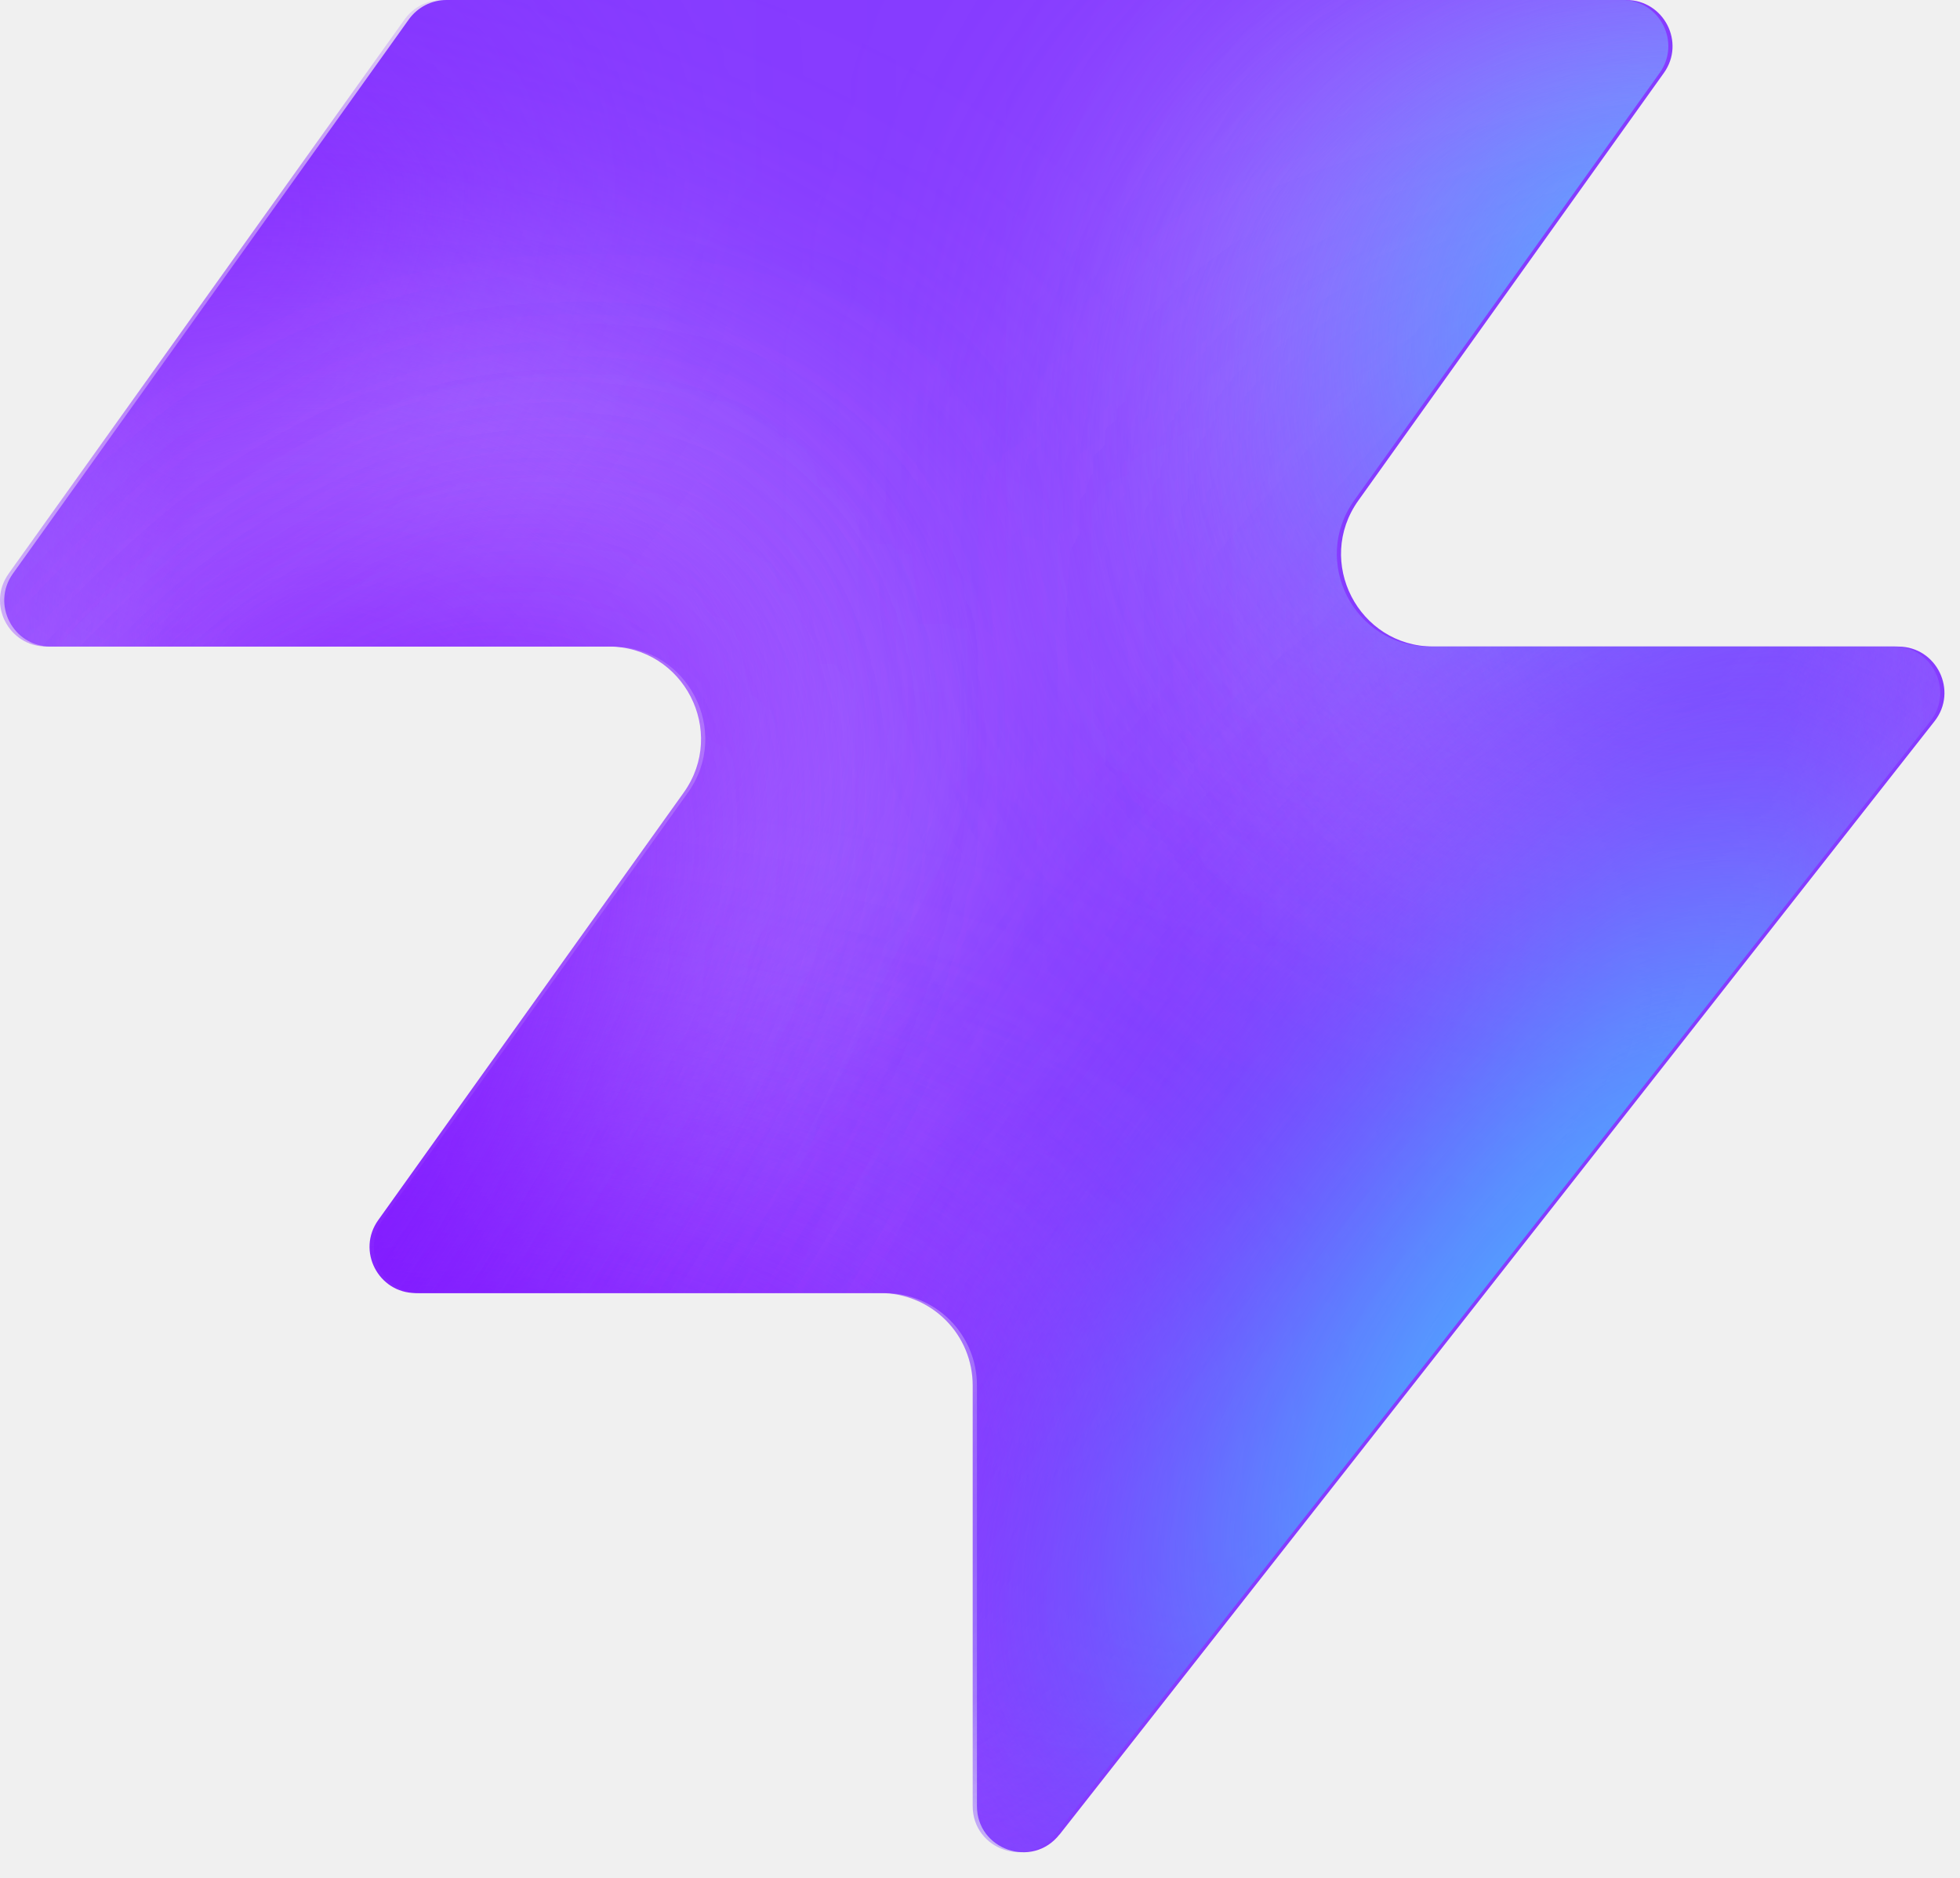
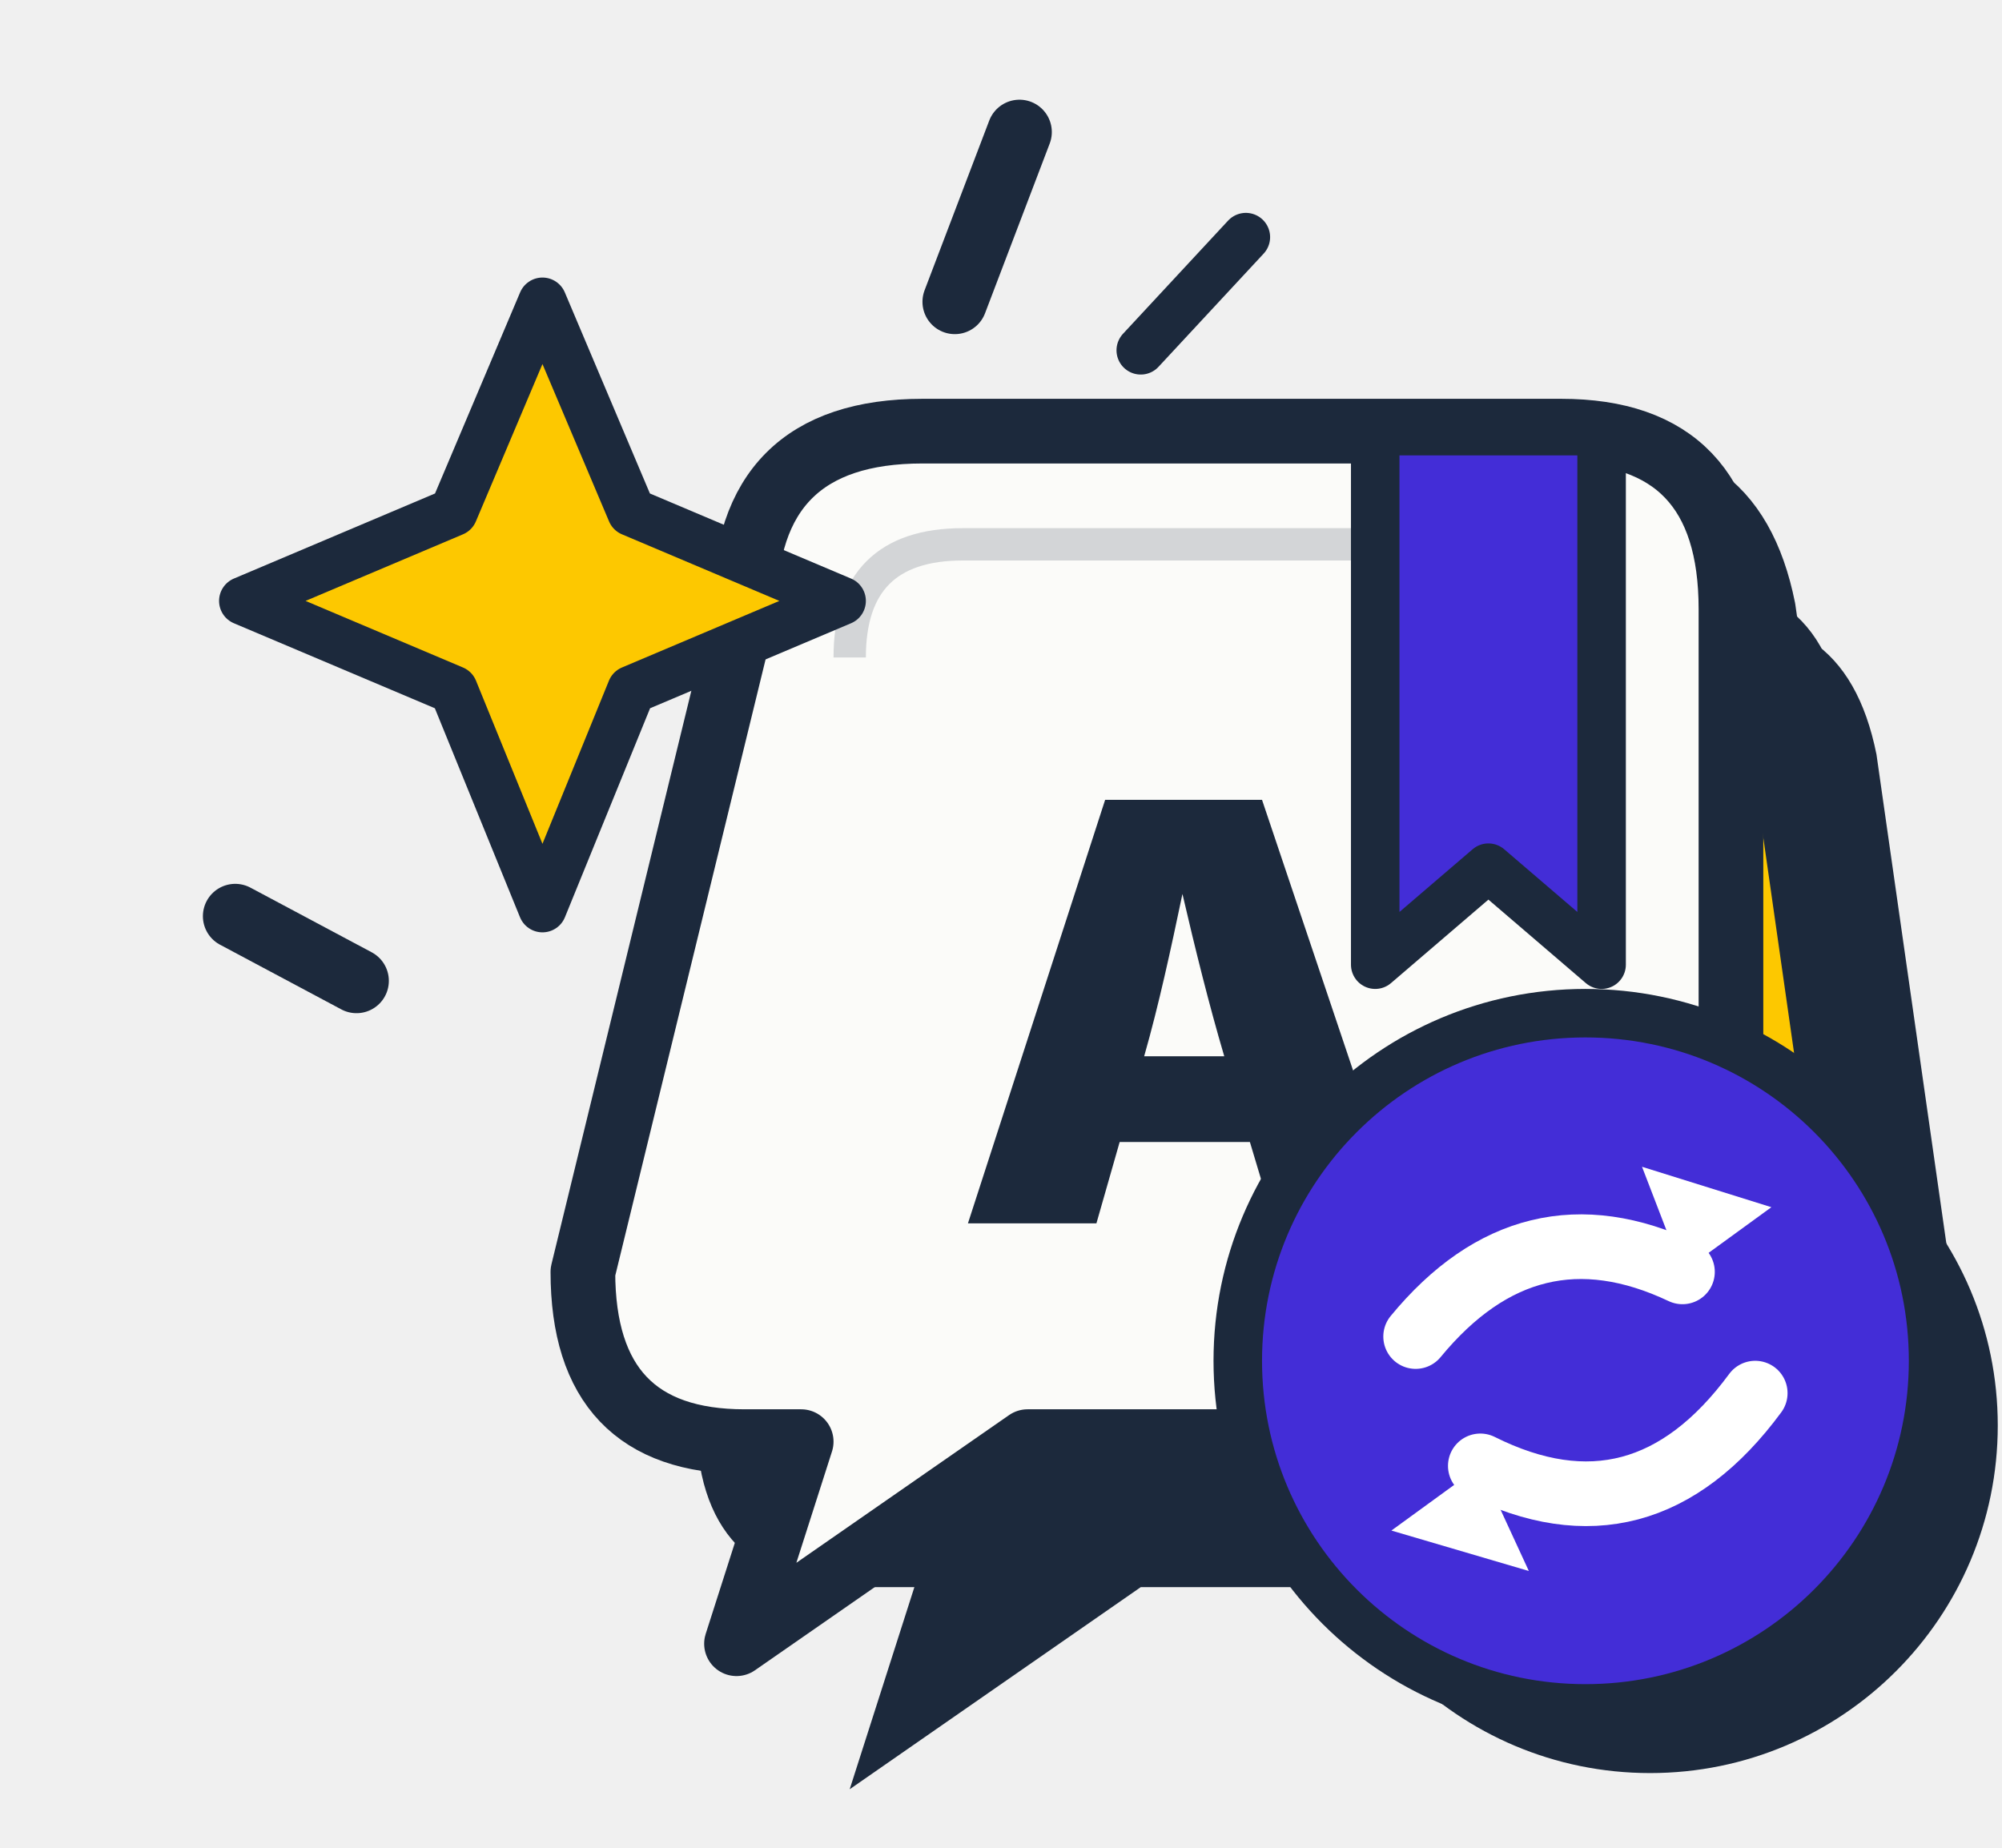
- <svg xmlns="http://www.w3.org/2000/svg" width="48" height="46" fill="none" viewBox="0 0 48 46">
-   <path fill="#863bff" d="M25.946 44.938c-.664.845-2.021.375-2.021-.698V33.937a2.26 2.26 0 0 0-2.262-2.262H10.287c-.92 0-1.456-1.04-.92-1.788l7.48-10.471c1.07-1.497 0-3.578-1.842-3.578H1.237c-.92 0-1.456-1.04-.92-1.788L10.013.474c.214-.297.556-.474.92-.474h28.894c.92 0 1.456 1.04.92 1.788l-7.48 10.471c-1.07 1.498 0 3.579 1.842 3.579h11.377c.943 0 1.473 1.088.89 1.83L25.947 44.94z" style="fill:#863bff;fill:color(display-p3 .525 .23 1);fill-opacity:1" />
-   <mask id="a" width="48" height="46" x="0" y="0" maskUnits="userSpaceOnUse" style="mask-type:alpha">
-     <path fill="#000" d="M25.842 44.938c-.664.844-2.021.375-2.021-.698V33.937a2.26 2.26 0 0 0-2.262-2.262H10.183c-.92 0-1.456-1.04-.92-1.788l7.48-10.471c1.07-1.498 0-3.579-1.842-3.579H1.133c-.92 0-1.456-1.04-.92-1.787L9.91.473c.214-.297.556-.474.92-.474h28.894c.92 0 1.456 1.04.92 1.788l-7.48 10.471c-1.07 1.498 0 3.578 1.842 3.578h11.377c.943 0 1.473 1.088.89 1.832L25.843 44.94z" style="fill:#000;fill-opacity:1" />
-   </mask>
-   <g mask="url(#a)">
-     <g filter="url(#b)">
-       <ellipse cx="5.508" cy="14.704" fill="#ede6ff" rx="5.508" ry="14.704" style="fill:#ede6ff;fill:color(display-p3 .927 .903 1);fill-opacity:1" transform="matrix(.00324 1 1 -.00324 -4.47 31.516)" />
+ <svg xmlns="http://www.w3.org/2000/svg" width="260" height="240" viewBox="0 0 260 240" role="img" aria-label="MemoryLang logo" shape-rendering="geometricPrecision">
+   <defs>
+     <style>
+     .navy{fill:#1C293C;}
+     .yellow{fill:#FDC800;}
+     .purple{fill:#432DD7;}
+     .off{fill:#FBFBF9;}
+     .stroke{stroke:#1C293C;stroke-width:8;stroke-linejoin:round;stroke-linecap:round;}
+     .stroke6{stroke:#1C293C;stroke-width:6;stroke-linejoin:round;stroke-linecap:round;}
+     .text{font-family: Inter, Arial, Helvetica, sans-serif; font-weight:900; letter-spacing:-4px;}
+   </style>
+   </defs>
+   <g transform="translate(40 35) scale(1.05)">
+     <g transform="translate(14 18)" opacity="1">
+       <path d="M54 42 Q54 20 76 20 L155 20 Q176 20 176 42 L176 124 Q176 145 154 145 L89 145 L53 170 L61 145 L54 145 Q34 145 34 124 Z" fill="#1C293C" />
+       <path d="M113 36 L156 26 Q176 22 180 42 L190 112 Q194 134 172 140 L126 153 Z" fill="#1C293C" />
    </g>
-     <g filter="url(#c)">
-       <ellipse cx="10.399" cy="29.851" fill="#ede6ff" rx="10.399" ry="29.851" style="fill:#ede6ff;fill:color(display-p3 .927 .903 1);fill-opacity:1" transform="matrix(.00324 1 1 -.00324 -39.328 7.883)" />
-     </g>
-     <g filter="url(#d)">
-       <ellipse cx="5.508" cy="30.487" fill="#7e14ff" rx="5.508" ry="30.487" style="fill:#7e14ff;fill:color(display-p3 .492 .077 1);fill-opacity:1" transform="rotate(89.814 -25.913 -14.639)scale(1 -1)" />
-     </g>
-     <g filter="url(#e)">
-       <ellipse cx="5.508" cy="30.599" fill="#7e14ff" rx="5.508" ry="30.599" style="fill:#7e14ff;fill:color(display-p3 .492 .077 1);fill-opacity:1" transform="rotate(89.814 -32.644 -3.334)scale(1 -1)" />
-     </g>
-     <g filter="url(#f)">
-       <ellipse cx="5.508" cy="30.599" fill="#7e14ff" rx="5.508" ry="30.599" style="fill:#7e14ff;fill:color(display-p3 .492 .077 1);fill-opacity:1" transform="matrix(.00324 1 1 -.00324 -34.34 30.47)" />
-     </g>
-     <g filter="url(#g)">
-       <ellipse cx="14.072" cy="22.078" fill="#ede6ff" rx="14.072" ry="22.078" style="fill:#ede6ff;fill:color(display-p3 .927 .903 1);fill-opacity:1" transform="rotate(93.35 24.506 48.493)scale(-1 1)" />
-     </g>
-     <g filter="url(#h)">
-       <ellipse cx="3.47" cy="21.501" fill="#7e14ff" rx="3.47" ry="21.501" style="fill:#7e14ff;fill:color(display-p3 .492 .077 1);fill-opacity:1" transform="rotate(89.009 28.708 47.59)scale(-1 1)" />
-     </g>
-     <g filter="url(#i)">
-       <ellipse cx="3.47" cy="21.501" fill="#7e14ff" rx="3.47" ry="21.501" style="fill:#7e14ff;fill:color(display-p3 .492 .077 1);fill-opacity:1" transform="rotate(89.009 28.708 47.59)scale(-1 1)" />
-     </g>
-     <g filter="url(#j)">
-       <ellipse cx=".387" cy="8.972" fill="#7e14ff" rx="4.407" ry="29.108" style="fill:#7e14ff;fill:color(display-p3 .492 .077 1);fill-opacity:1" transform="rotate(39.51 .387 8.972)" />
-     </g>
-     <g filter="url(#k)">
-       <ellipse cx="47.523" cy="-6.092" fill="#7e14ff" rx="4.407" ry="29.108" style="fill:#7e14ff;fill:color(display-p3 .492 .077 1);fill-opacity:1" transform="rotate(37.892 47.523 -6.092)" />
-     </g>
-     <g filter="url(#l)">
-       <ellipse cx="41.412" cy="6.333" fill="#47bfff" rx="5.971" ry="9.665" style="fill:#47bfff;fill:color(display-p3 .28 .748 1);fill-opacity:1" transform="rotate(37.892 41.412 6.333)" />
-     </g>
-     <g filter="url(#m)">
-       <ellipse cx="-1.879" cy="38.332" fill="#7e14ff" rx="4.407" ry="29.108" style="fill:#7e14ff;fill:color(display-p3 .492 .077 1);fill-opacity:1" transform="rotate(37.892 -1.88 38.332)" />
-     </g>
-     <g filter="url(#n)">
-       <ellipse cx="-1.879" cy="38.332" fill="#7e14ff" rx="4.407" ry="29.108" style="fill:#7e14ff;fill:color(display-p3 .492 .077 1);fill-opacity:1" transform="rotate(37.892 -1.88 38.332)" />
-     </g>
-     <g filter="url(#o)">
-       <ellipse cx="35.651" cy="29.907" fill="#7e14ff" rx="4.407" ry="29.108" style="fill:#7e14ff;fill:color(display-p3 .492 .077 1);fill-opacity:1" transform="rotate(37.892 35.651 29.907)" />
-     </g>
-     <g filter="url(#p)">
-       <ellipse cx="38.418" cy="32.4" fill="#47bfff" rx="5.971" ry="15.297" style="fill:#47bfff;fill:color(display-p3 .28 .748 1);fill-opacity:1" transform="rotate(37.892 38.418 32.4)" />
-     </g>
+     <path d="M112 36 L156 26 Q176 22 180 42 L190 112 Q194 134 172 140 L126 153 Z" fill="#FDC800" class="stroke" />
+     <path d="M54 42 Q54 20 76 20 L155 20 Q176 20 176 42 L176 124 Q176 145 154 145 L89 145 L53 170 L61 145 L54 145 Q34 145 34 124 Z" fill="#FBFBF9" class="stroke" />
+     <path d="M67 48 Q67 34 81 34 L145 34" fill="none" stroke="#1C293C" stroke-width="4" opacity=".18" />
+     <path d="M132 20 L160 20 L160 86 L146 74 L132 86 Z" fill="#432DD7" class="stroke6" />
+     <text x="80" y="118" font-family="Inter, Arial, sans-serif" font-weight="900" font-size="72" fill="#1C293C">A</text>
+     <circle cx="158" cy="135" r="43" fill="#1C293C" transform="translate(8 8)" />
+     <circle cx="158" cy="135" r="43" fill="#432DD7" class="stroke6" />
+     <path d="M137 132 Q151 115 170 124" fill="none" stroke="white" stroke-width="8" stroke-linecap="round" />
+     <path d="M170 124 L165 111 L181 116 Z" fill="white" />
+     <path d="M179 139 Q165 158 145 148" fill="none" stroke="white" stroke-width="8" stroke-linecap="round" />
+     <path d="M145 148 L151 161 L134 156 Z" fill="white" />
+     <path d="M29 4 L40 30 L66 41 L40 52 L29 79 L18 52 L-8 41 L18 30 Z" fill="#FDC800" class="stroke6" />
+     <path d="M6 88 L-9 80" stroke="#1C293C" stroke-width="8" stroke-linecap="round" />
+     <path d="M80 4 L88 -17" stroke="#1C293C" stroke-width="8" stroke-linecap="round" />
+     <path d="M103 10 L116 -4" stroke="#1C293C" stroke-width="6" stroke-linecap="round" />
  </g>
-   <defs>
-     <filter id="b" width="60.045" height="41.654" x="-19.77" y="16.149" color-interpolation-filters="sRGB" filterUnits="userSpaceOnUse">
-       <feFlood flood-opacity="0" result="BackgroundImageFix" />
-       <feBlend in="SourceGraphic" in2="BackgroundImageFix" result="shape" />
-       <feGaussianBlur result="effect1_foregroundBlur_2002_17158" stdDeviation="7.659" />
-     </filter>
-     <filter id="c" width="90.34" height="51.437" x="-54.613" y="-7.533" color-interpolation-filters="sRGB" filterUnits="userSpaceOnUse">
-       <feFlood flood-opacity="0" result="BackgroundImageFix" />
-       <feBlend in="SourceGraphic" in2="BackgroundImageFix" result="shape" />
-       <feGaussianBlur result="effect1_foregroundBlur_2002_17158" stdDeviation="7.659" />
-     </filter>
-     <filter id="d" width="79.355" height="29.4" x="-49.64" y="2.03" color-interpolation-filters="sRGB" filterUnits="userSpaceOnUse">
-       <feFlood flood-opacity="0" result="BackgroundImageFix" />
-       <feBlend in="SourceGraphic" in2="BackgroundImageFix" result="shape" />
-       <feGaussianBlur result="effect1_foregroundBlur_2002_17158" stdDeviation="4.596" />
-     </filter>
-     <filter id="e" width="79.579" height="29.4" x="-45.045" y="20.029" color-interpolation-filters="sRGB" filterUnits="userSpaceOnUse">
-       <feFlood flood-opacity="0" result="BackgroundImageFix" />
-       <feBlend in="SourceGraphic" in2="BackgroundImageFix" result="shape" />
-       <feGaussianBlur result="effect1_foregroundBlur_2002_17158" stdDeviation="4.596" />
-     </filter>
-     <filter id="f" width="79.579" height="29.4" x="-43.513" y="21.178" color-interpolation-filters="sRGB" filterUnits="userSpaceOnUse">
-       <feFlood flood-opacity="0" result="BackgroundImageFix" />
-       <feBlend in="SourceGraphic" in2="BackgroundImageFix" result="shape" />
-       <feGaussianBlur result="effect1_foregroundBlur_2002_17158" stdDeviation="4.596" />
-     </filter>
-     <filter id="g" width="74.749" height="58.852" x="15.756" y="-17.901" color-interpolation-filters="sRGB" filterUnits="userSpaceOnUse">
-       <feFlood flood-opacity="0" result="BackgroundImageFix" />
-       <feBlend in="SourceGraphic" in2="BackgroundImageFix" result="shape" />
-       <feGaussianBlur result="effect1_foregroundBlur_2002_17158" stdDeviation="7.659" />
-     </filter>
-     <filter id="h" width="61.377" height="25.362" x="23.548" y="2.284" color-interpolation-filters="sRGB" filterUnits="userSpaceOnUse">
-       <feFlood flood-opacity="0" result="BackgroundImageFix" />
-       <feBlend in="SourceGraphic" in2="BackgroundImageFix" result="shape" />
-       <feGaussianBlur result="effect1_foregroundBlur_2002_17158" stdDeviation="4.596" />
-     </filter>
-     <filter id="i" width="61.377" height="25.362" x="23.548" y="2.284" color-interpolation-filters="sRGB" filterUnits="userSpaceOnUse">
-       <feFlood flood-opacity="0" result="BackgroundImageFix" />
-       <feBlend in="SourceGraphic" in2="BackgroundImageFix" result="shape" />
-       <feGaussianBlur result="effect1_foregroundBlur_2002_17158" stdDeviation="4.596" />
-     </filter>
-     <filter id="j" width="56.045" height="63.649" x="-27.636" y="-22.853" color-interpolation-filters="sRGB" filterUnits="userSpaceOnUse">
-       <feFlood flood-opacity="0" result="BackgroundImageFix" />
-       <feBlend in="SourceGraphic" in2="BackgroundImageFix" result="shape" />
-       <feGaussianBlur result="effect1_foregroundBlur_2002_17158" stdDeviation="4.596" />
-     </filter>
-     <filter id="k" width="54.814" height="64.646" x="20.116" y="-38.415" color-interpolation-filters="sRGB" filterUnits="userSpaceOnUse">
-       <feFlood flood-opacity="0" result="BackgroundImageFix" />
-       <feBlend in="SourceGraphic" in2="BackgroundImageFix" result="shape" />
-       <feGaussianBlur result="effect1_foregroundBlur_2002_17158" stdDeviation="4.596" />
-     </filter>
-     <filter id="l" width="33.541" height="35.313" x="24.641" y="-11.323" color-interpolation-filters="sRGB" filterUnits="userSpaceOnUse">
-       <feFlood flood-opacity="0" result="BackgroundImageFix" />
-       <feBlend in="SourceGraphic" in2="BackgroundImageFix" result="shape" />
-       <feGaussianBlur result="effect1_foregroundBlur_2002_17158" stdDeviation="4.596" />
-     </filter>
-     <filter id="m" width="54.814" height="64.646" x="-29.286" y="6.009" color-interpolation-filters="sRGB" filterUnits="userSpaceOnUse">
-       <feFlood flood-opacity="0" result="BackgroundImageFix" />
-       <feBlend in="SourceGraphic" in2="BackgroundImageFix" result="shape" />
-       <feGaussianBlur result="effect1_foregroundBlur_2002_17158" stdDeviation="4.596" />
-     </filter>
-     <filter id="n" width="54.814" height="64.646" x="-29.286" y="6.009" color-interpolation-filters="sRGB" filterUnits="userSpaceOnUse">
-       <feFlood flood-opacity="0" result="BackgroundImageFix" />
-       <feBlend in="SourceGraphic" in2="BackgroundImageFix" result="shape" />
-       <feGaussianBlur result="effect1_foregroundBlur_2002_17158" stdDeviation="4.596" />
-     </filter>
-     <filter id="o" width="54.814" height="64.646" x="8.244" y="-2.416" color-interpolation-filters="sRGB" filterUnits="userSpaceOnUse">
-       <feFlood flood-opacity="0" result="BackgroundImageFix" />
-       <feBlend in="SourceGraphic" in2="BackgroundImageFix" result="shape" />
-       <feGaussianBlur result="effect1_foregroundBlur_2002_17158" stdDeviation="4.596" />
-     </filter>
-     <filter id="p" width="39.409" height="43.623" x="18.713" y="10.588" color-interpolation-filters="sRGB" filterUnits="userSpaceOnUse">
-       <feFlood flood-opacity="0" result="BackgroundImageFix" />
-       <feBlend in="SourceGraphic" in2="BackgroundImageFix" result="shape" />
-       <feGaussianBlur result="effect1_foregroundBlur_2002_17158" stdDeviation="4.596" />
-     </filter>
-   </defs>
</svg>
